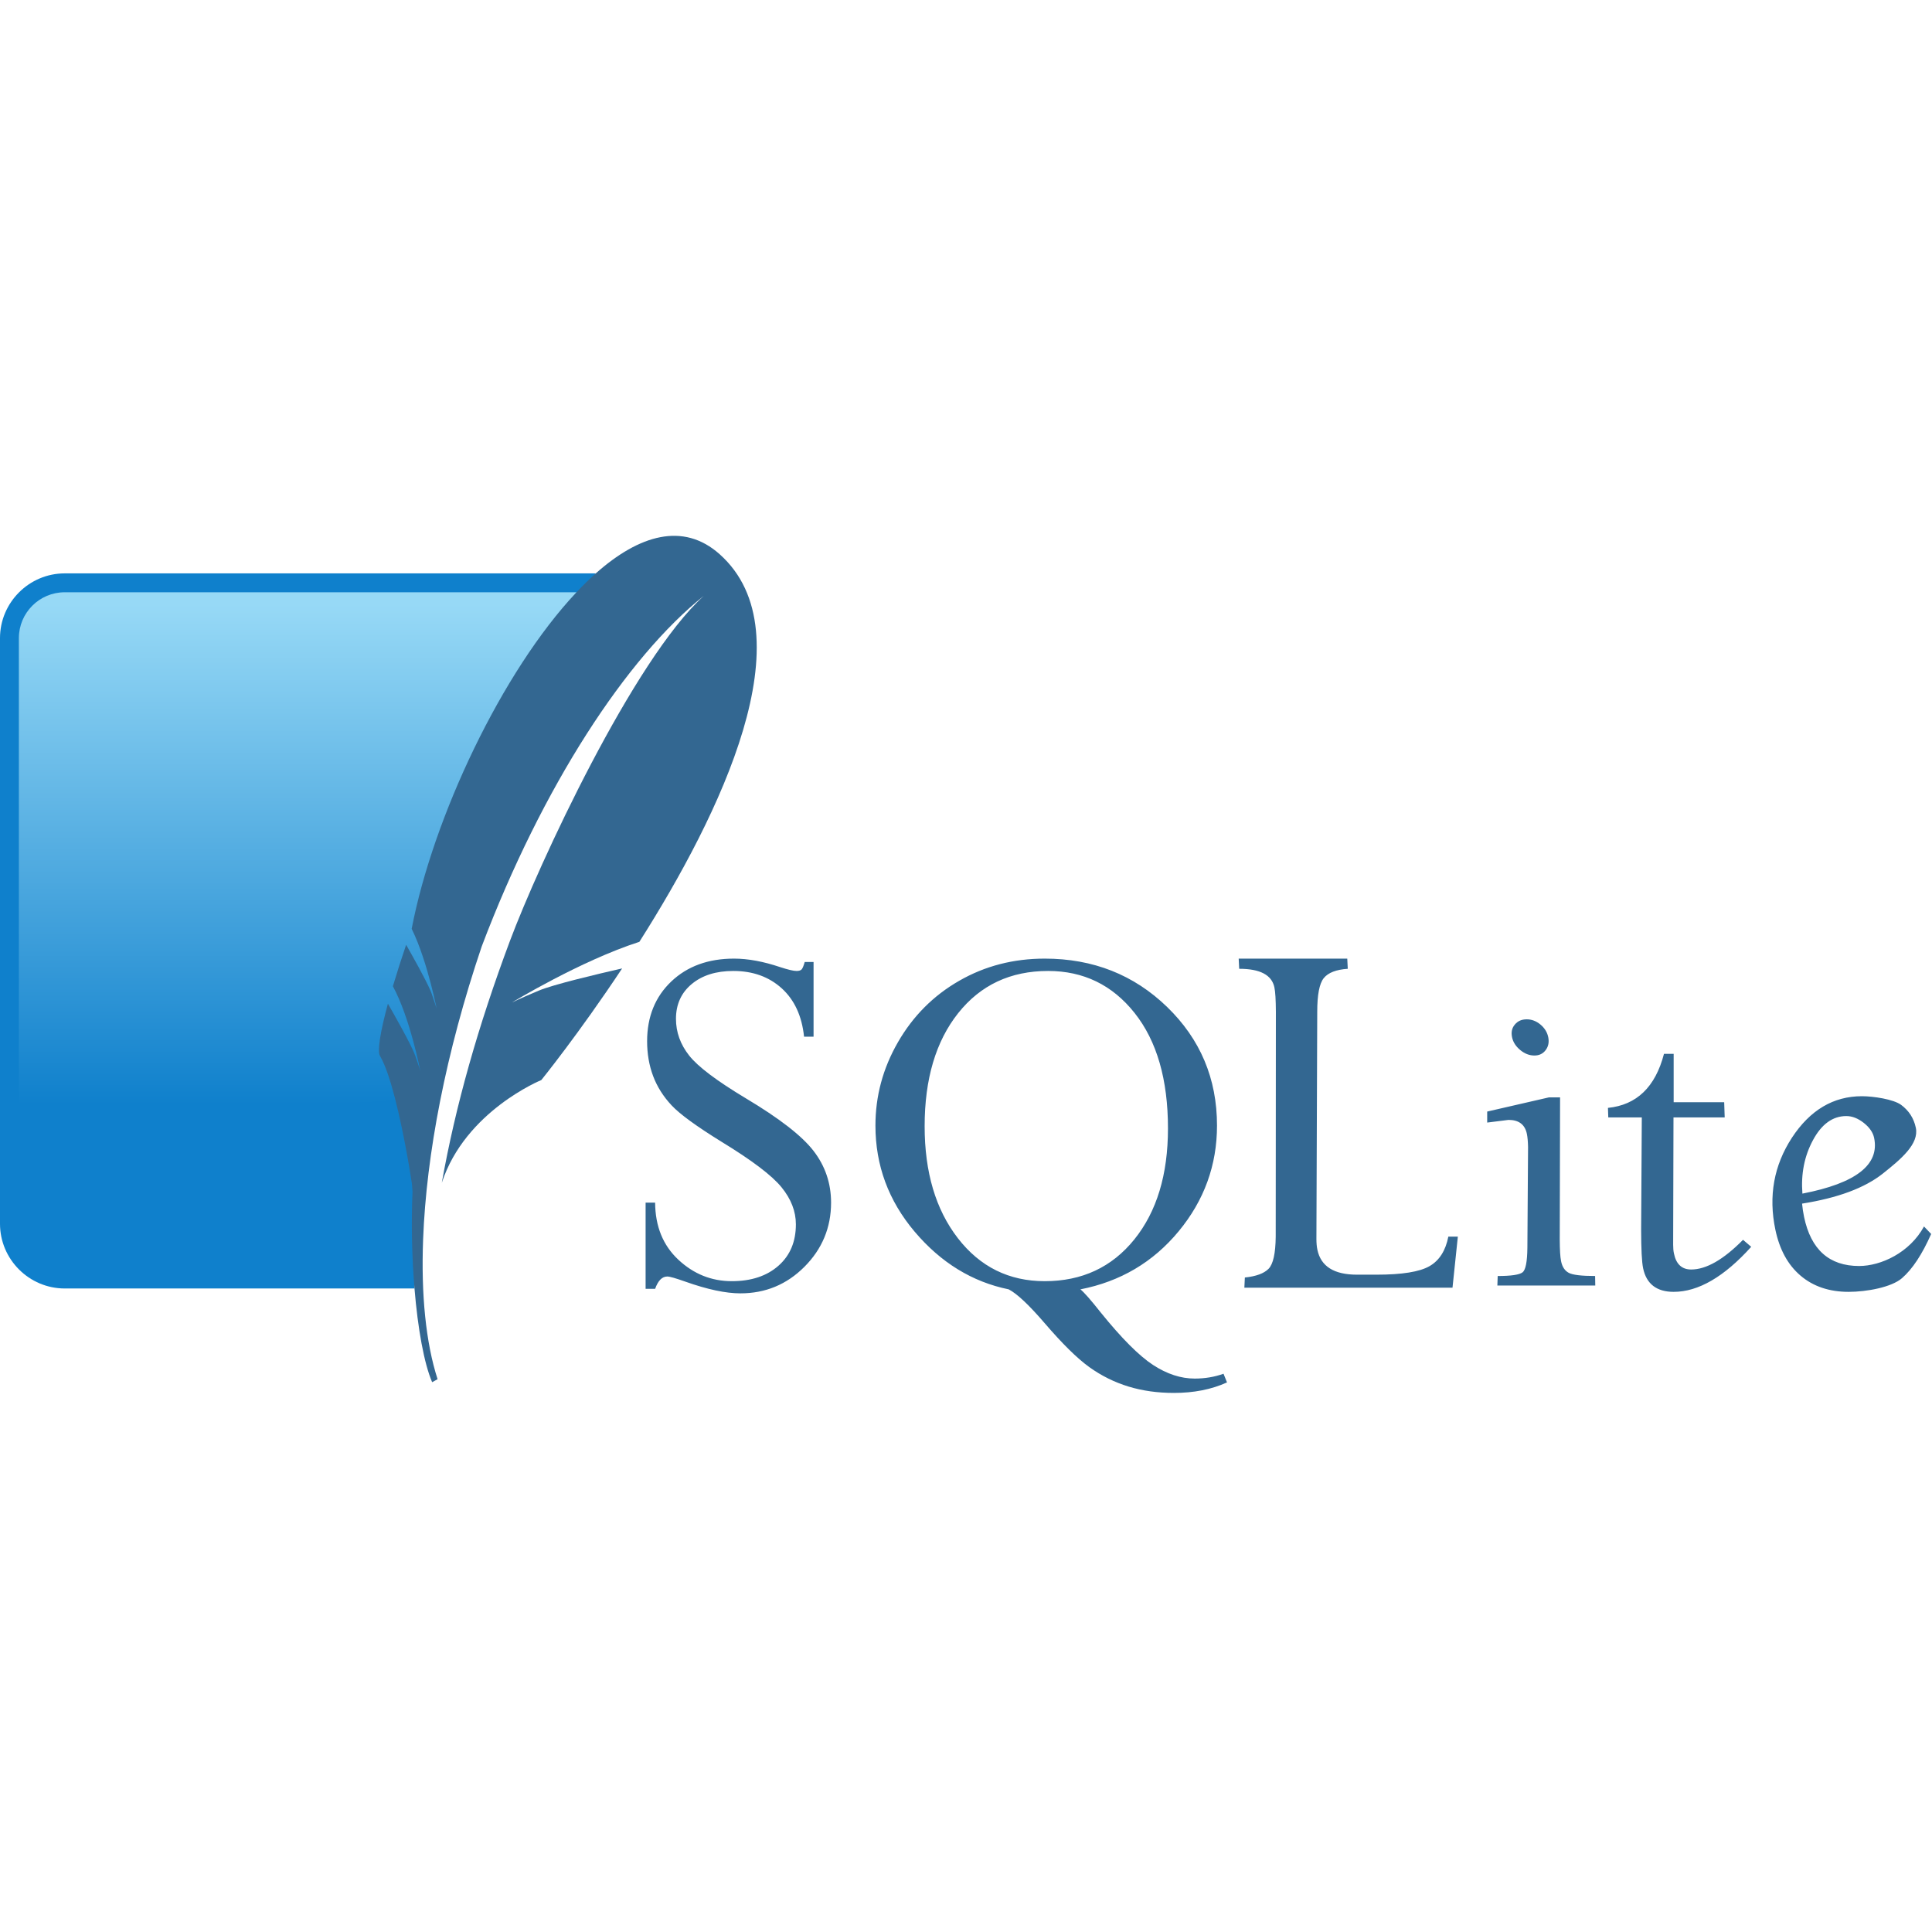
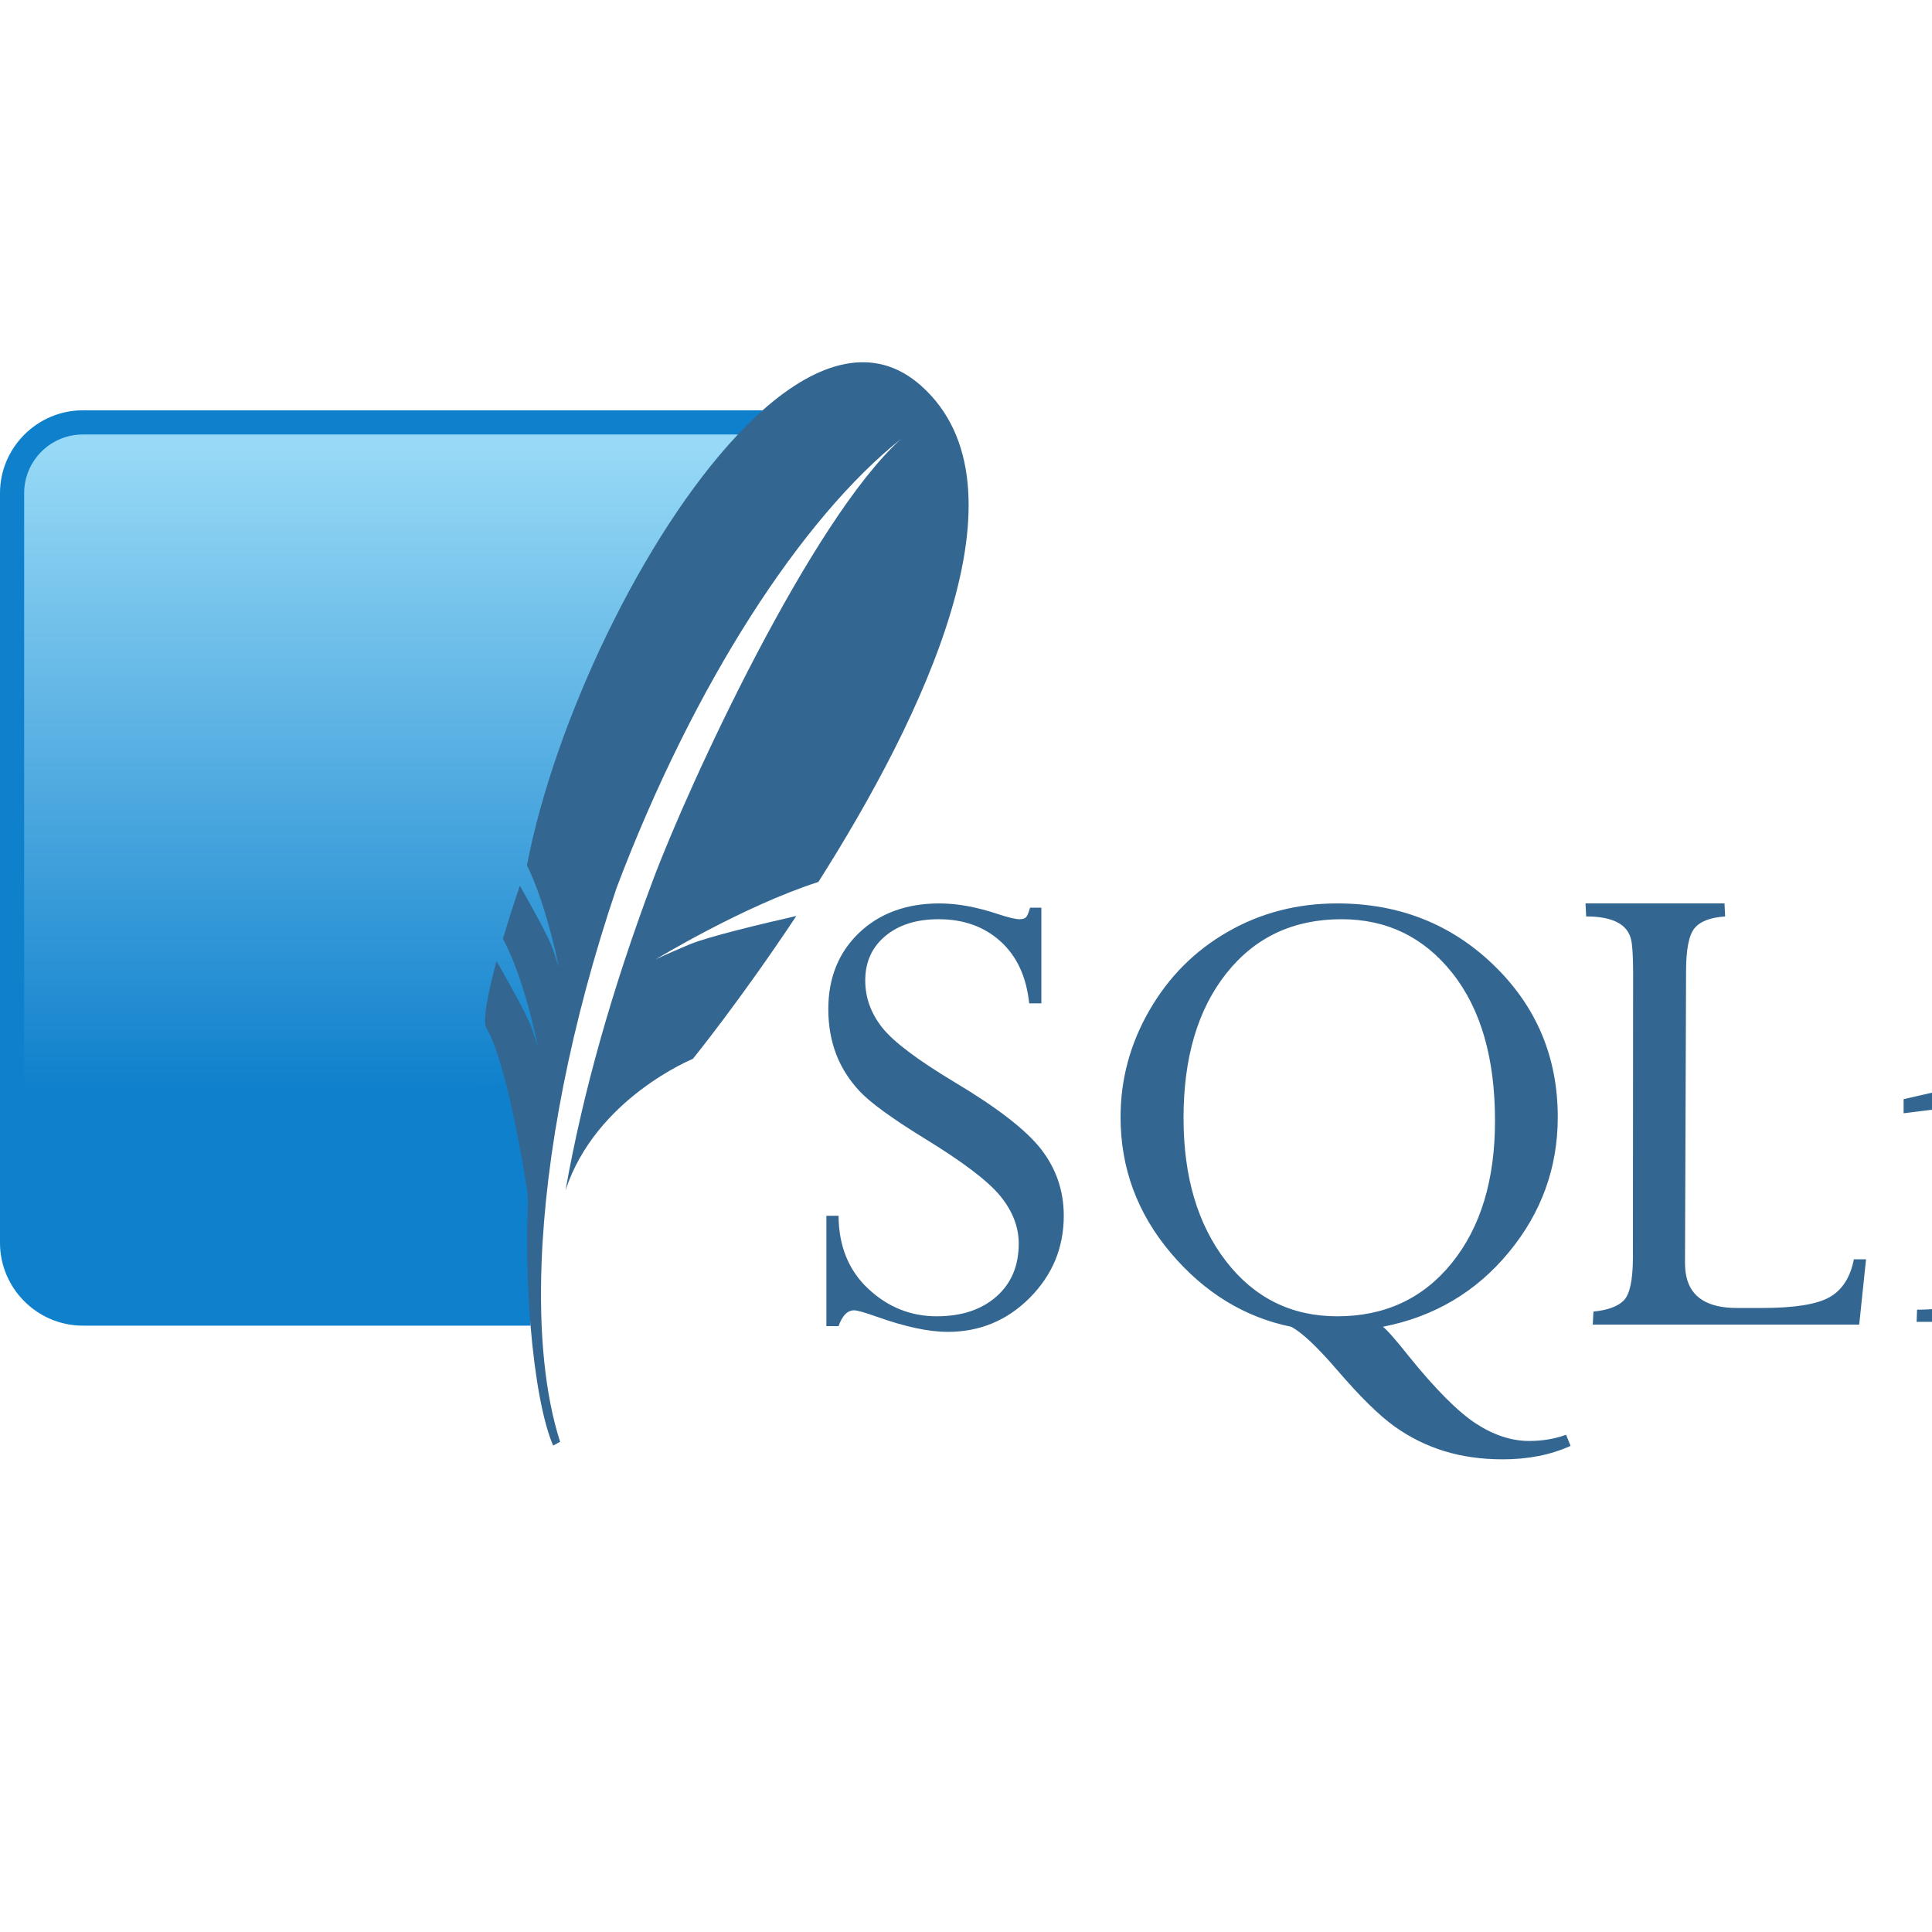
- <svg xmlns="http://www.w3.org/2000/svg" width="32" height="32" viewBox="0 0 512 228">
-   <rect x="0" y="0" width="32" height="32" fill="none" stroke="none" />
+ <svg xmlns="http://www.w3.org/2000/svg" width="85" height="85" viewBox="0 0 400 250">
+   <rect x="0" y="0" width="85" height="85" fill="none" stroke="none" />
  <defs>
    <linearGradient id="logosSqlite0" x1="57.662%" x2="57.662%" y1="2.046%" y2="94.439%">
      <stop offset="0%" stop-color="#97D9F6" />
      <stop offset="92.024%" stop-color="#0F80CC" />
      <stop offset="100%" stop-color="#0F80CC" />
    </linearGradient>
  </defs>
  <path fill="#336791" d="M194.52 112.044c-6.821 0-12.368 2.02-16.62 6.055c-4.251 4.04-6.408 9.335-6.408 15.824c0 3.362.535 6.428 1.59 9.237c1.056 2.815 2.699 5.423 4.907 7.78c2.208 2.358 6.628 5.561 13.215 9.635c8.084 4.934 13.373 8.939 15.912 12.066c2.54 3.124 3.801 6.398 3.801 9.812c0 4.57-1.504 8.219-4.597 10.961c-3.097 2.744-7.24 4.11-12.375 4.11c-5.417 0-10.136-1.909-14.188-5.7c-4.052-3.798-6.098-8.821-6.144-15.117h-2.52v22.851h2.52c.77-2.164 1.834-3.27 3.227-3.27c.67 0 2.24.461 4.685 1.325c5.949 2.117 10.834 3.138 14.674 3.138c6.617 0 12.266-2.317 16.972-7.027c4.7-4.708 7.072-10.387 7.072-17.017c0-5.14-1.566-9.715-4.64-13.701c-3.075-3.992-9.054-8.635-17.99-13.967c-7.689-4.62-12.68-8.382-14.983-11.315c-2.307-2.929-3.492-6.169-3.492-9.724c0-3.845 1.413-6.934 4.199-9.238c2.786-2.305 6.437-3.447 11.006-3.447c5.14 0 9.426 1.526 12.817 4.597c3.388 3.076 5.347 7.339 5.923 12.817h2.52v-19.8h-2.343c-.287 1.009-.552 1.654-.796 1.944c-.237.288-.693.442-1.37.442c-.815 0-2.268-.343-4.332-1.017c-4.42-1.488-8.495-2.254-12.243-2.254Zm82.342 0c-8.311 0-15.857 1.96-22.674 5.879c-6.828 3.912-12.233 9.345-16.221 16.265c-3.987 6.92-5.967 14.268-5.967 22.1c0 10.52 3.444 19.894 10.387 28.11c6.946 8.21 15.27 13.326 24.928 15.293c2.208 1.15 5.367 4.12 9.503 8.928c4.66 5.425 8.603 9.338 11.845 11.668a35.592 35.592 0 0 0 10.43 5.172c3.7 1.126 7.699 1.68 12.023 1.68c5.237 0 9.925-.911 14.055-2.785l-.928-2.299c-2.397.865-4.954 1.282-7.646 1.282c-3.655 0-7.348-1.205-11.05-3.624c-3.697-2.426-8.32-7.053-13.834-13.879c-2.592-3.27-4.381-5.334-5.393-6.143c10.568-2.064 19.257-7.185 26.034-15.382c6.774-8.192 10.165-17.542 10.165-28.022c0-12.442-4.427-22.9-13.215-31.425c-8.796-8.527-19.612-12.818-32.442-12.818Zm51.403 0l.133 2.696c5.533 0 8.633 1.63 9.326 4.906c.258 1.173.376 3.337.397 6.453l-.044 59.625c-.046 4.453-.68 7.296-1.9 8.53c-1.222 1.225-3.287 1.993-6.276 2.298l-.133 2.697h55.16l1.415-13.525h-2.52c-.72 3.684-2.369 6.324-4.994 7.823c-2.633 1.51-7.288 2.254-14.011 2.254h-5.216c-6.05 0-9.55-2.187-10.475-6.586c-.19-.87-.256-1.803-.265-2.828l.22-60.288c0-4.446.561-7.425 1.725-8.884c1.175-1.453 3.295-2.266 6.364-2.475l-.132-2.696h-28.774Zm-50.52 3.27c9.375 0 17.028 3.693 22.94 11.139c5.91 7.449 8.84 17.658 8.84 30.586c0 12.25-2.972 22.058-8.928 29.436c-5.957 7.376-13.884 11.05-23.735 11.05c-9.464 0-17.139-3.789-23.028-11.403c-5.884-7.615-8.795-17.501-8.795-29.658c0-12.492 2.947-22.492 8.884-29.967c5.933-7.466 13.878-11.182 23.823-11.182Zm126.852 12.819c-1.346 0-2.371.454-3.138 1.37c-.785.912-1.026 2.017-.752 3.359c.265 1.302 1 2.442 2.166 3.403c1.16.96 2.411 1.459 3.757 1.459c1.301 0 2.293-.499 3.005-1.459c.713-.96.93-2.101.663-3.403c-.274-1.342-.983-2.447-2.077-3.36c-1.107-.915-2.323-1.37-3.624-1.37Zm36.375 9.149c-2.286 8.794-7.241 13.553-14.85 14.32l.088 2.52h8.884l-.177 29.79c.014 5.093.17 8.484.53 10.21c.876 4.131 3.574 6.232 8.089 6.232c6.533 0 13.385-3.98 20.552-11.934l-2.165-1.856c-5.175 5.238-9.75 7.867-13.746 7.867c-2.456 0-3.978-1.412-4.553-4.199c-.157-.677-.22-1.468-.22-2.387l.088-33.723h13.569l-.133-4.023h-13.392v-12.817h-2.564Zm52.464 11.226c-7.59 0-13.763 3.685-18.563 11.006c-4.775 7.333-6.253 15.458-4.376 24.398c1.105 5.236 3.306 9.294 6.674 12.154c3.363 2.86 7.629 4.288 12.73 4.288c4.748 0 11.36-1.203 14.143-3.625c2.79-2.42 5.36-6.342 7.735-11.712l-1.9-1.99c-3.788 6.968-11.43 10.476-17.194 10.476c-7.924 0-12.777-4.348-14.586-12.995a31.614 31.614 0 0 1-.53-3.536c9.427-1.492 16.571-4.135 21.392-7.955c4.818-3.823 9.655-7.875 8.752-12.155c-.538-2.544-1.858-4.544-3.89-6.055c-2.058-1.511-7.4-2.299-10.387-2.299Zm-82.96.31l-16.354 3.757v2.917l5.657-.707c2.74 0 4.353 1.24 4.862 3.712c.171.827.28 1.99.31 3.448l-.178 26.74c-.045 3.7-.456 5.851-1.281 6.497c-.833.647-3.029.973-6.586.973l-.088 2.519h25.944l-.044-2.52c-3.605 0-5.942-.284-6.983-.84c-1.024-.55-1.73-1.555-2.033-3.093c-.235-1.108-.338-3.018-.354-5.657l.089-37.746h-2.962Zm78.806 4.95c1.579 0 3.104.61 4.64 1.812c1.516 1.198 2.439 2.53 2.741 3.978c1.48 7.11-4.823 12.024-19.006 14.762c-.404-5.183.494-9.89 2.785-14.143c2.274-4.25 5.235-6.409 8.84-6.409Z" />
  <path fill="#0F80CC" d="M157.888 9.952H17.15C7.717 9.952 0 17.67 0 27.102V182.31c0 9.432 7.717 17.15 17.15 17.15h92.693c-1.052-46.122 14.698-135.63 48.045-189.508Z" />
  <path fill="url(#logosSqlite0)" d="M152.775 14.955H17.15c-6.698 0-12.148 5.449-12.148 12.148v143.883c30.716-11.788 76.817-21.96 108.693-21.498c6.406-33.494 25.232-99.134 39.08-134.533Z" />
  <path fill="#336791" d="M190.715 4.872c-9.639-8.595-21.31-5.143-32.827 5.08c-1.71 1.518-3.416 3.203-5.113 5.003c-19.704 20.903-37.994 59.62-43.676 89.19c2.214 4.489 3.943 10.217 5.081 14.593c.292 1.122.555 2.176.766 3.072c.5 2.122.769 3.497.769 3.497s-.177-.668-.902-2.77c-.138-.403-.292-.843-.474-1.361a15.78 15.78 0 0 0-.304-.752c-1.285-2.988-4.84-9.294-6.405-12.04a300.723 300.723 0 0 0-3.511 10.983c4.517 8.265 7.27 22.429 7.27 22.429s-.239-.918-1.374-4.122c-1.008-2.833-6.027-11.628-7.216-13.684c-2.034 7.509-2.842 12.578-2.113 13.812c1.415 2.391 2.762 6.518 3.946 11.081c2.673 10.28 4.53 22.796 4.53 22.796s.06.83.162 2.106c-.372 8.633-.149 17.584.52 25.674c.885 10.71 2.552 19.91 4.677 24.834l1.443-.786c-3.12-9.701-4.388-22.414-3.833-37.076c.84-22.41 5.997-49.437 15.526-77.606c16.1-42.523 38.436-76.641 58.879-92.935c-18.633 16.828-43.851 71.297-51.4 91.467c-8.453 22.588-14.443 43.784-18.053 64.092c6.229-19.039 26.368-27.222 26.368-27.222s9.877-12.182 21.42-29.586c-6.914 1.577-18.268 4.277-22.071 5.875c-5.61 2.353-7.121 3.156-7.121 3.156s18.17-11.066 33.76-16.076c21.44-33.768 44.799-81.74 21.276-102.724" />
</svg>
